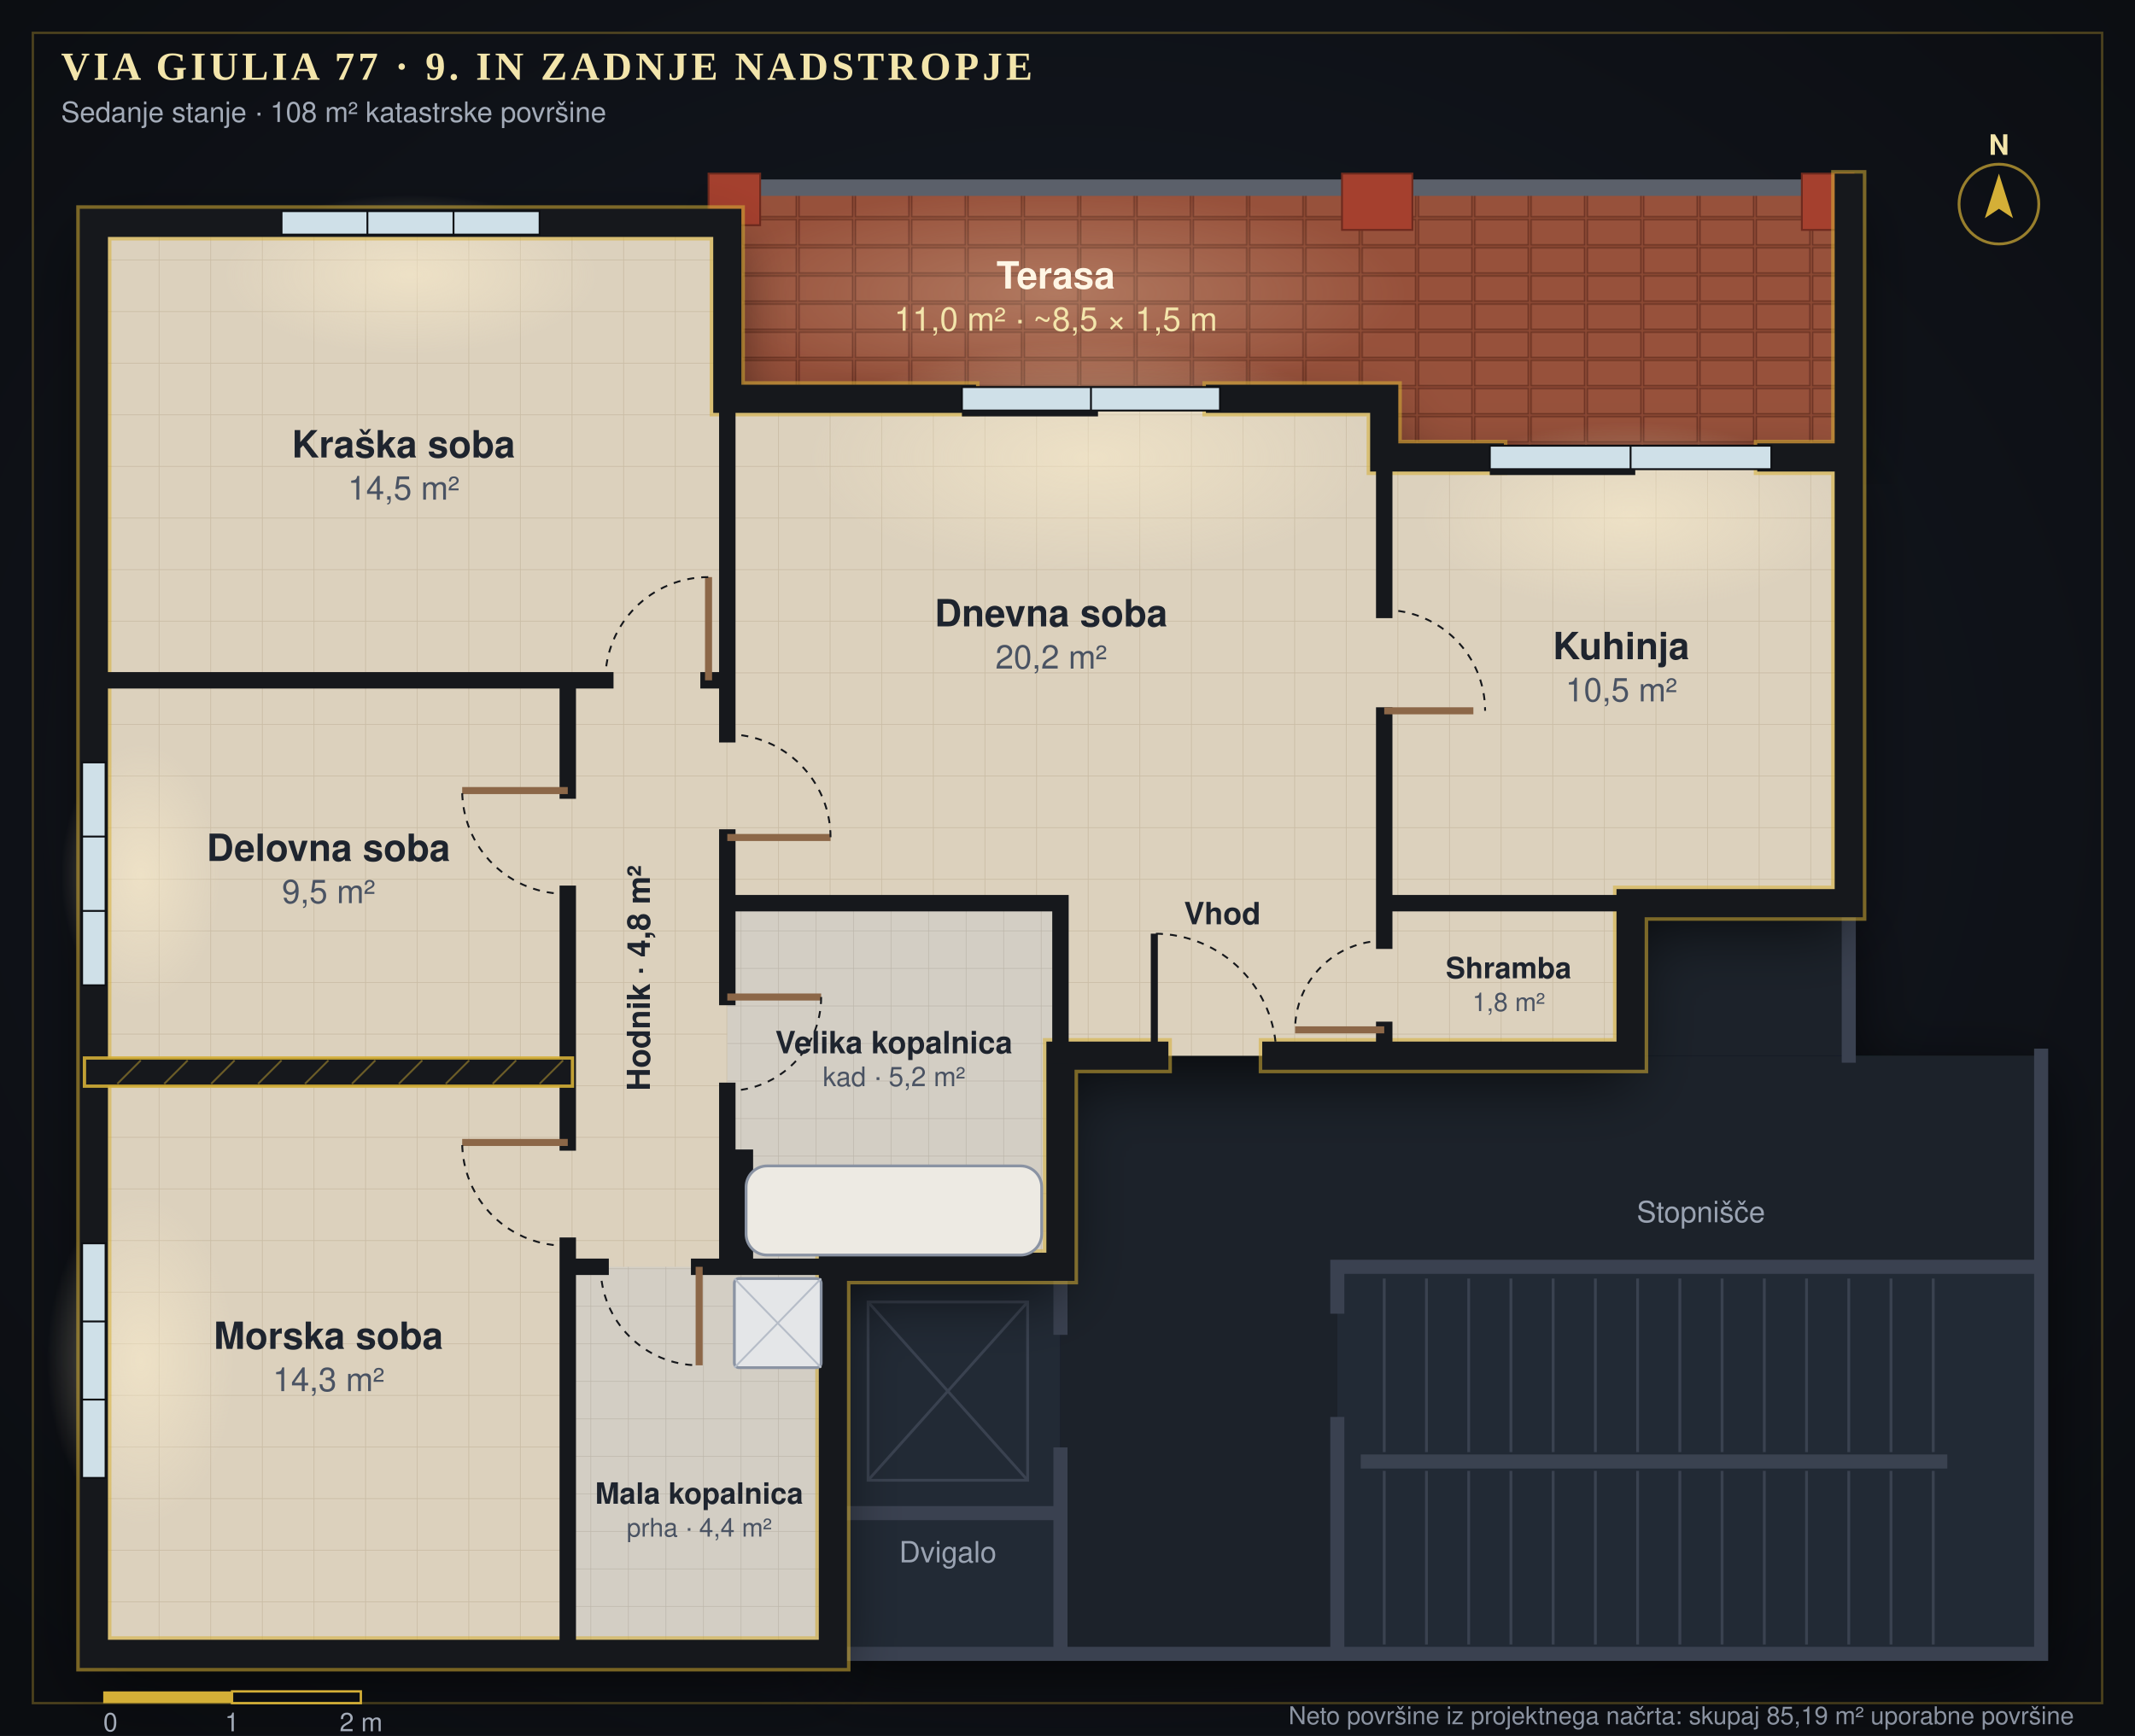
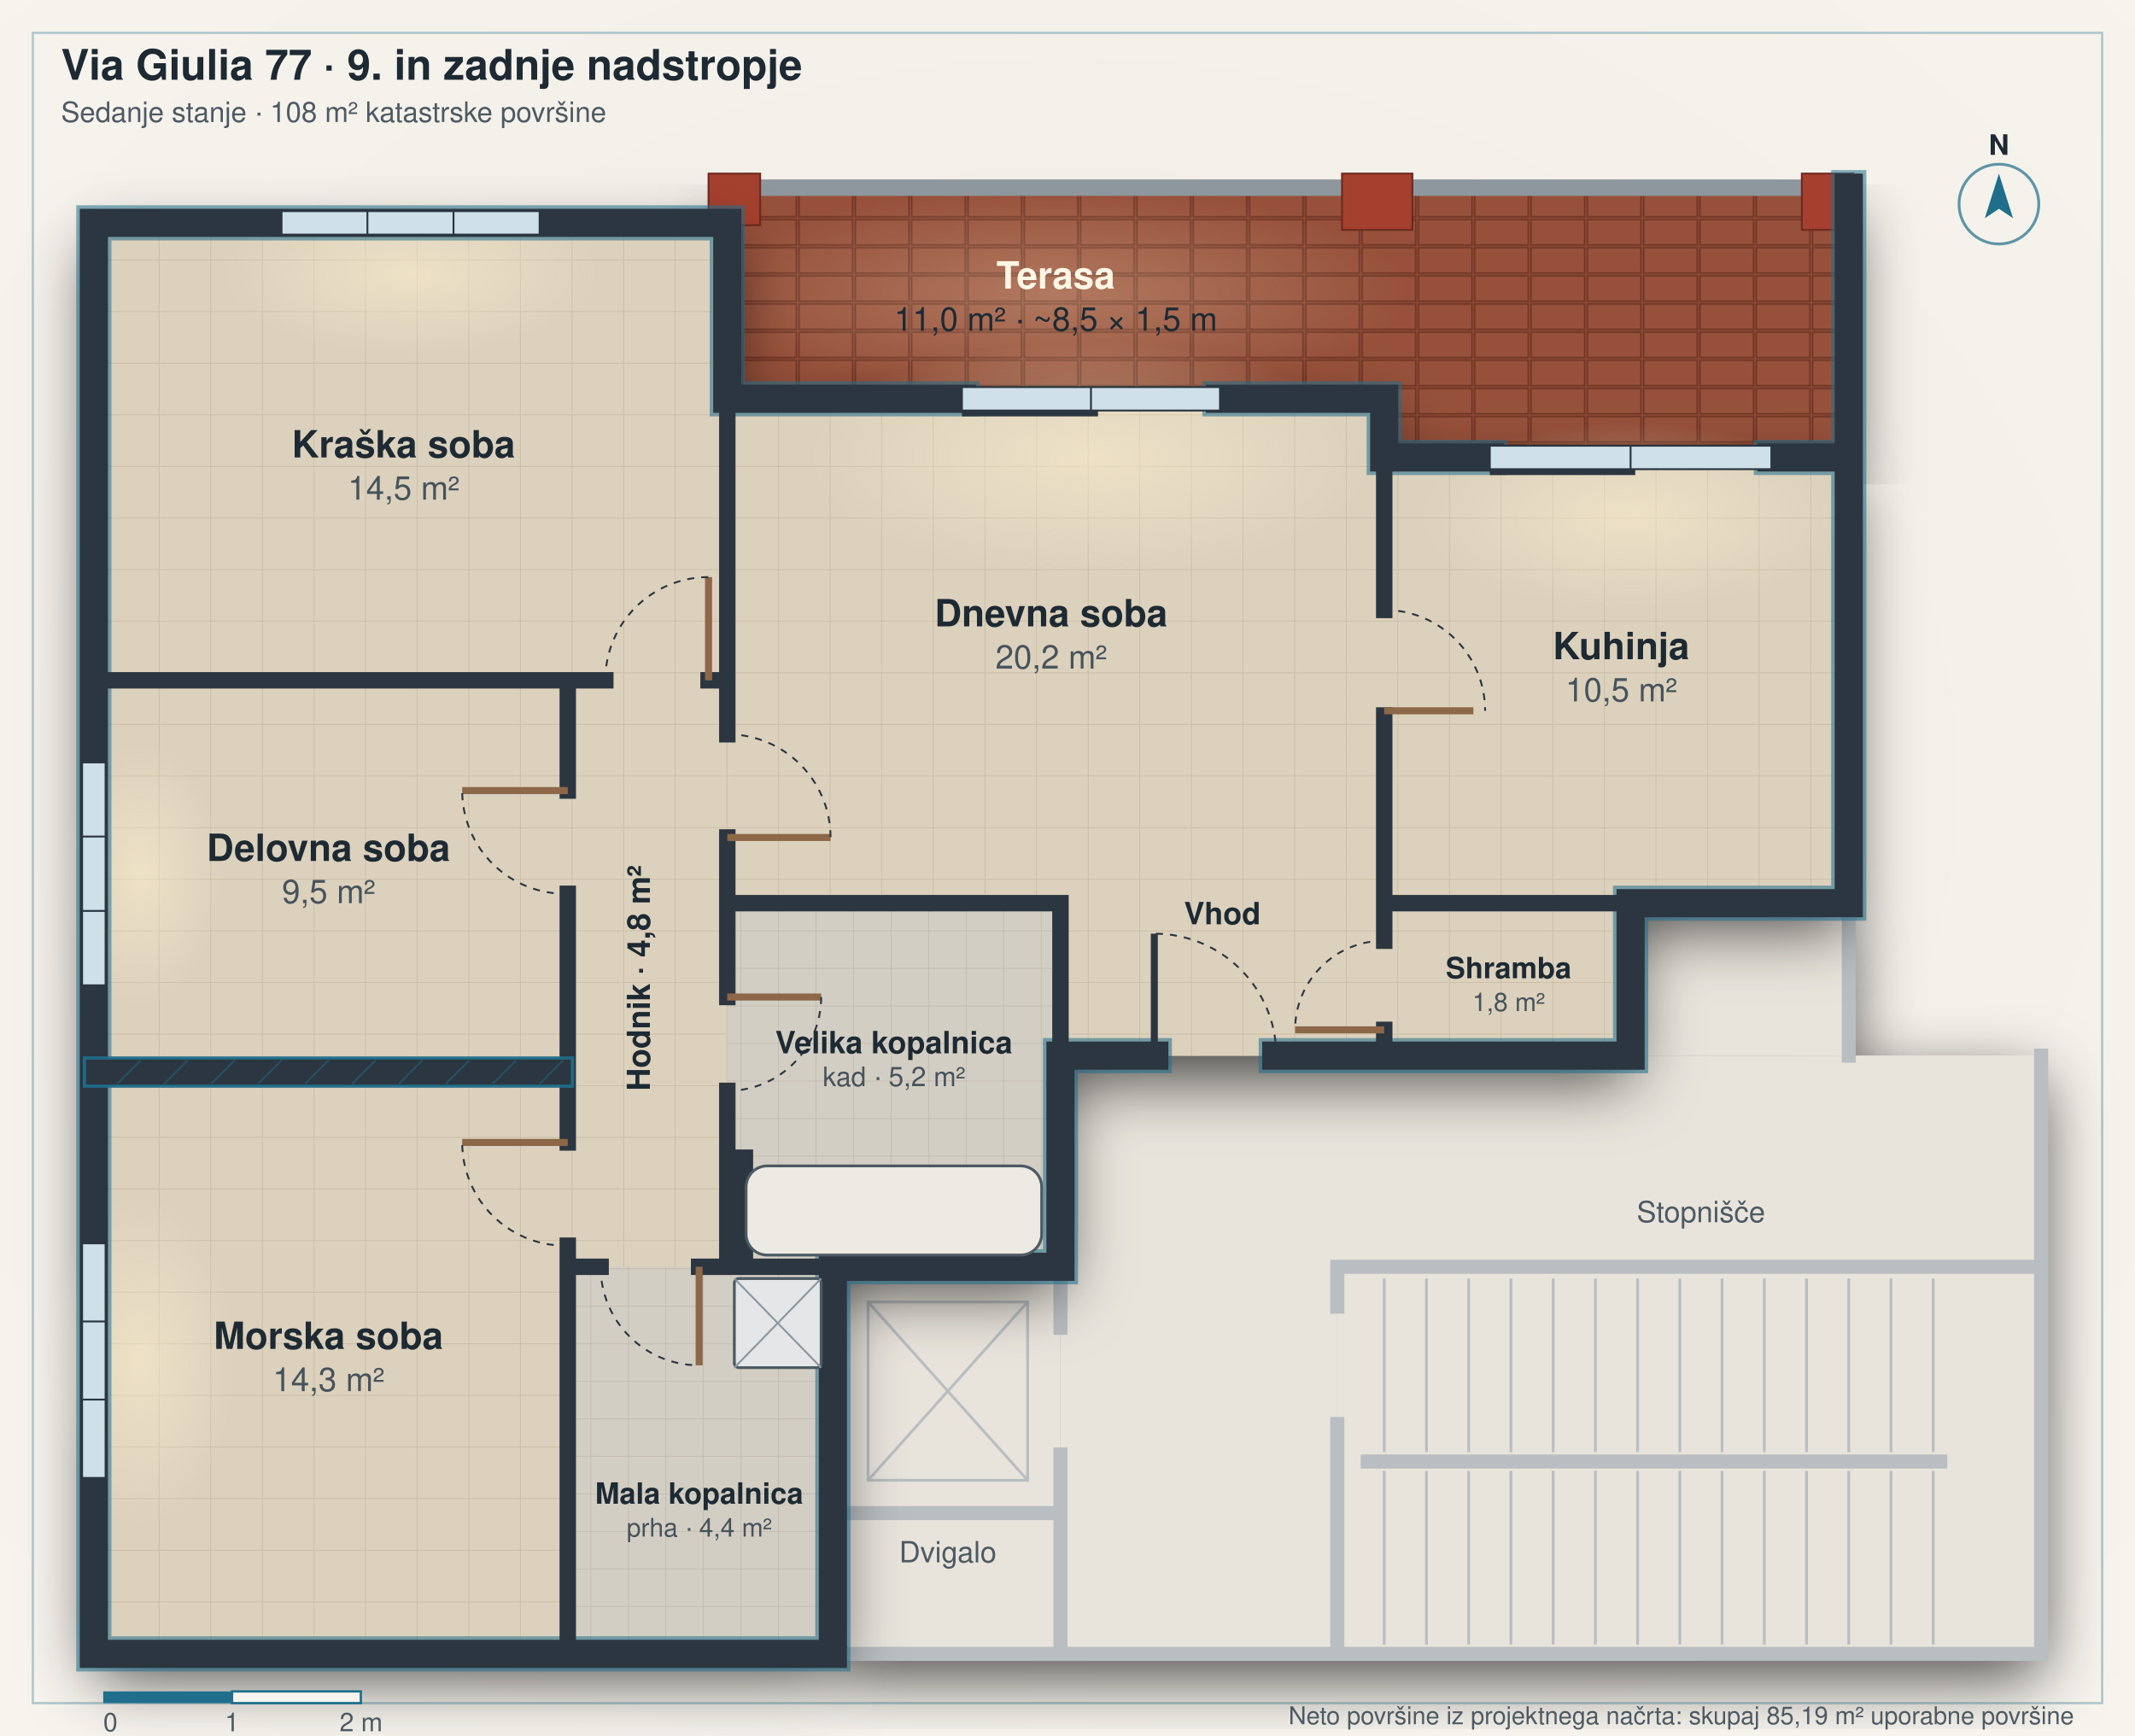
<svg xmlns="http://www.w3.org/2000/svg" viewBox="20 -45 910 740" width="1820" height="1480">
  <defs>
    <pattern id="tile" width="22" height="22" patternUnits="userSpaceOnUse">
      <rect width="22" height="22" fill="#DCD1BD" />
      <path d="M22 0V22H0" fill="none" stroke="#C9BCA5" stroke-width="0.6" />
    </pattern>
    <pattern id="tileb" width="16" height="16" patternUnits="userSpaceOnUse">
      <rect width="16" height="16" fill="#D3CEC4" />
      <path d="M16 0V16H0" fill="none" stroke="#BDB6AA" stroke-width="0.5" />
    </pattern>
    <pattern id="oak" width="252" height="32" patternUnits="userSpaceOnUse">
      <rect x="0" y="0" width="126" height="16" fill="#CBA680" stroke="#A9845E" stroke-width="0.5" />
      <rect x="126" y="0" width="126" height="16" fill="#C59F78" stroke="#A9845E" stroke-width="0.5" />
      <rect x="0" y="16" width="63" height="16" fill="#C7A27B" stroke="#A9845E" stroke-width="0.5" />
      <rect x="63" y="16" width="126" height="16" fill="#CEAA84" stroke="#A9845E" stroke-width="0.5" />
      <rect x="189" y="16" width="63" height="16" fill="#C29C74" stroke="#A9845E" stroke-width="0.5" />
      <path d="M8 6 q40 -2 90 1 M140 10 q35 2 80 -1 M75 24 q30 -2 70 1 M200 22 q20 2 45 0" stroke="#B48E67" stroke-width="0.45" fill="none" opacity="0.7" />
    </pattern>
    <pattern id="mc" width="90" height="90" patternUnits="userSpaceOnUse">
      <rect width="90" height="90" fill="#B1A99E" />
      <circle cx="20" cy="25" r="18" fill="#BDB5AA" opacity="0.5" />
      <circle cx="65" cy="60" r="22" fill="#A49C91" opacity="0.35" />
      <circle cx="70" cy="15" r="10" fill="#C2BBB1" opacity="0.4" />
    </pattern>
    <pattern id="klinker" width="24" height="12" patternUnits="userSpaceOnUse">
      <rect width="24" height="12" fill="#8C4934" />
      <rect x="0.6" y="0.6" width="22.8" height="10.8" fill="#97513B" stroke="#6E3626" stroke-width="0.6" />
    </pattern>
    <filter id="sh" x="-30%" y="-30%" width="160%" height="160%">
      <feDropShadow dx="1.6" dy="2.4" stdDeviation="2" flood-color="#000" flood-opacity="0.32" />
    </filter>
    <filter id="apt" x="-10%" y="-10%" width="120%" height="120%">
      <feDropShadow dx="0" dy="10" stdDeviation="14" flood-color="#000" flood-opacity="0.7" />
    </filter>
    <radialGradient id="sun" cx="50%" cy="50%" r="50%">
      <stop offset="0%" stop-color="#FFF1CF" stop-opacity="0.5" />
      <stop offset="100%" stop-color="#FFF1CF" stop-opacity="0" />
    </radialGradient>
    <radialGradient id="board" cx="50%" cy="45%" r="70%">
-       <stop offset="0%" stop-color="#161B25" />
-       <stop offset="100%" stop-color="#0B0D11" />
+       <stop offset="0%" stop-color="#EFEBE3" />
+       <stop offset="100%" stop-color="#F7F4EE" />
    </radialGradient>
  </defs>
  <rect x="20" y="-45" width="910" height="740" fill="url(#board)" />
-   <rect x="34" y="-31" width="882" height="712" fill="none" stroke="#D4AF37" stroke-opacity="0.32" stroke-width="1" />
+   <rect x="34" y="-31" width="882" height="712" fill="none" stroke="#1F6E8C" stroke-opacity="0.32" stroke-width="1" />
  <g filter="url(#apt)">
-     <polygon points="472,405 890,405 890,495 590,495 590,660 472,660" fill="#1C212B" />
-     <rect x="715" y="340" width="93" height="65" fill="#1C212B" />
-     <rect x="590" y="495" width="300" height="165" fill="#232935" />
-     <rect x="375" y="495" width="97" height="165" fill="#232935" />
-   </g>
-   <g stroke="#3A4250" stroke-width="1.2">
+     <polygon points="472,405 890,405 890,495 590,495 590,660 472,660" fill="#E8E4DC" />
+     <rect x="715" y="340" width="93" height="65" fill="#E8E4DC" />
+     <rect x="590" y="495" width="300" height="165" fill="#E8E4DC" />
+     <rect x="375" y="495" width="97" height="165" fill="#E8E4DC" />
+   </g>
+   <g stroke="#B9BEC2" stroke-width="1.2">
    <line x1="610" y1="500" x2="610" y2="574" />
    <line x1="628" y1="500" x2="628" y2="574" />
    <line x1="646" y1="500" x2="646" y2="574" />
    <line x1="664" y1="500" x2="664" y2="574" />
    <line x1="682" y1="500" x2="682" y2="574" />
    <line x1="700" y1="500" x2="700" y2="574" />
    <line x1="718" y1="500" x2="718" y2="574" />
    <line x1="736" y1="500" x2="736" y2="574" />
    <line x1="754" y1="500" x2="754" y2="574" />
    <line x1="772" y1="500" x2="772" y2="574" />
    <line x1="790" y1="500" x2="790" y2="574" />
    <line x1="808" y1="500" x2="808" y2="574" />
    <line x1="826" y1="500" x2="826" y2="574" />
    <line x1="844" y1="500" x2="844" y2="574" />
    <line x1="610" y1="582" x2="610" y2="656" />
    <line x1="628" y1="582" x2="628" y2="656" />
    <line x1="646" y1="582" x2="646" y2="656" />
    <line x1="664" y1="582" x2="664" y2="656" />
    <line x1="682" y1="582" x2="682" y2="656" />
    <line x1="700" y1="582" x2="700" y2="656" />
    <line x1="718" y1="582" x2="718" y2="656" />
    <line x1="736" y1="582" x2="736" y2="656" />
    <line x1="754" y1="582" x2="754" y2="656" />
    <line x1="772" y1="582" x2="772" y2="656" />
    <line x1="790" y1="582" x2="790" y2="656" />
    <line x1="808" y1="582" x2="808" y2="656" />
    <line x1="826" y1="582" x2="826" y2="656" />
    <line x1="844" y1="582" x2="844" y2="656" />
  </g>
-   <rect x="600" y="575" width="250" height="6" fill="#3A4250" />
-   <rect x="390" y="510" width="68" height="76" fill="none" stroke="#3A4250" stroke-width="1.2" />
-   <path d="M390 510 L458 586 M458 510 L390 586" stroke="#3A4250" stroke-width="1.2" />
-   <g fill="none" stroke="#3A4150" stroke-width="6" stroke-linecap="square">
+   <rect x="600" y="575" width="250" height="6" fill="#B9BEC2" />
+   <rect x="390" y="510" width="68" height="76" fill="none" stroke="#B9BEC2" stroke-width="1.2" />
+   <path d="M390 510 L458 586 M458 510 L390 586" stroke="#B9BEC2" stroke-width="1.2" />
+   <g fill="none" stroke="#B9BEC2" stroke-width="6" stroke-linecap="square">
    <path d="M890,405 L890,660 L375,660 M590,495 L890,495 M590,495 L590,512 M590,562 L590,660 M472,495 L472,521 M472,575 L472,660 M375,600 L472,600 M808,340 L808,405" />
  </g>
  <polygon points="330,35 808,35 808,150 610,150 610,125 330,125" fill="url(#klinker)" filter="url(#apt)" />
  <ellipse cx="470" cy="80" rx="150" ry="45" fill="url(#sun)" opacity="0.5" />
-   <line x1="330" y1="35" x2="808" y2="35" stroke="#5B606A" stroke-width="7" />
+   <line x1="330" y1="35" x2="808" y2="35" stroke="#8E979E" stroke-width="7" />
  <g fill="#A5402E" stroke="#6E2A1E" stroke-width="0.8">
    <rect x="322" y="29" width="22" height="22" />
    <rect x="592" y="29" width="30" height="24" />
    <rect x="788" y="29" width="22" height="24" />
  </g>
  <polygon points="60,50 330,50 330,125 610,125 610,150 808,150 808,340 715,340 715,405 472,405 472,495 375,495 375,660 60,660" fill="url(#tile)" filter="url(#apt)" />
  <rect x="330" y="340" width="142" height="155" fill="url(#tileb)" />
  <rect x="262" y="495" width="113" height="165" fill="url(#tileb)" />
  <ellipse cx="485" cy="150" rx="120" ry="50" fill="url(#sun)" />
  <ellipse cx="715" cy="175" rx="90" ry="40" fill="url(#sun)" />
  <ellipse cx="195" cy="72" rx="80" ry="34" fill="url(#sun)" />
  <ellipse cx="80" cy="535" rx="40" ry="70" fill="url(#sun)" />
  <ellipse cx="80" cy="328" rx="34" ry="56" fill="url(#sun)" />
  <g fill="none" stroke-linecap="square">
-     <path stroke="#D4AF37" stroke-opacity="0.55" stroke-width="15" d="M330,125 L330,50 L60,50 L60,660 L375,660 L375,495 L472,495 L472,405 L512,405 M564,405 L715,405 L715,340 L808,340 L808,150 L775,150 M655,150 L610,150 L610,125 L540,125 M430,125 L330,125 M808,150 L808,35" />
-     <path stroke="#16181C" stroke-width="12" d="M330,125 L330,50 L60,50 L60,660 L375,660 L375,495 L472,495 L472,405 L512,405 M564,405 L715,405 L715,340 L808,340 L808,150 L775,150 M655,150 L610,150 L610,125 L540,125 M430,125 L330,125 M808,150 L808,35" />
-     <path stroke="#16181C" stroke-width="7" d="M330,125 L330,268 M330,312 L330,380 M330,420 L330,495 M60,245 L278,245 M322,245 L330,245 M262,245 L262,292 M262,336 L262,442 M262,486 L262,495 L276,495 M318,495 L375,495 M262,495 L262,660 M330,340 L472,340 M472,340 L472,405 M610,125 L610,215 M610,260 L610,356 M610,394 L610,405 M610,340 L715,340" />
-   </g>
-   <rect x="56" y="406" width="208" height="12" fill="#16181C" stroke="#D4AF37" stroke-opacity="0.9" stroke-width="1.4" />
-   <g stroke="#D4AF37" stroke-opacity="0.45" stroke-width="0.8">
+     <path stroke="#1F6E8C" stroke-opacity="0.55" stroke-width="15" d="M330,125 L330,50 L60,50 L60,660 L375,660 L375,495 L472,495 L472,405 L512,405 M564,405 L715,405 L715,340 L808,340 L808,150 L775,150 M655,150 L610,150 L610,125 L540,125 M430,125 L330,125 M808,150 L808,35" />
+     <path stroke="#2B3640" stroke-width="12" d="M330,125 L330,50 L60,50 L60,660 L375,660 L375,495 L472,495 L472,405 L512,405 M564,405 L715,405 L715,340 L808,340 L808,150 L775,150 M655,150 L610,150 L610,125 L540,125 M430,125 L330,125 M808,150 L808,35" />
+     <path stroke="#2B3640" stroke-width="7" d="M330,125 L330,268 M330,312 L330,380 M330,420 L330,495 M60,245 L278,245 M322,245 L330,245 M262,245 L262,292 M262,336 L262,442 M262,486 L262,495 L276,495 M318,495 L375,495 M262,495 L262,660 M330,340 L472,340 M472,340 L472,405 M610,125 L610,215 M610,260 L610,356 M610,394 L610,405 M610,340 L715,340" />
+   </g>
+   <rect x="56" y="406" width="208" height="12" fill="#2B3640" stroke="#1F6E8C" stroke-opacity="0.9" stroke-width="1.4" />
+   <g stroke="#1F6E8C" stroke-opacity="0.45" stroke-width="0.8">
    <line x1="70" y1="417" x2="80" y2="407" />
    <line x1="90" y1="417" x2="100" y2="407" />
    <line x1="110" y1="417" x2="120" y2="407" />
    <line x1="130" y1="417" x2="140" y2="407" />
    <line x1="150" y1="417" x2="160" y2="407" />
    <line x1="170" y1="417" x2="180" y2="407" />
    <line x1="190" y1="417" x2="200" y2="407" />
    <line x1="210" y1="417" x2="220" y2="407" />
    <line x1="230" y1="417" x2="240" y2="407" />
    <line x1="250" y1="417" x2="260" y2="407" />
  </g>
-   <rect x="330" y="445" width="11" height="50" fill="#16181C" />
-   <g fill="#CFE0E8" stroke="#0E1014" stroke-width="0.8">
+   <rect x="330" y="445" width="11" height="50" fill="#2B3640" />
+   <g fill="#CFE0E8" stroke="#2B3640" stroke-width="0.8">
    <rect x="140" y="45" width="110" height="10" />
    <rect x="55" y="280" width="10" height="95" />
    <rect x="55" y="485" width="10" height="100" />
    <rect x="430" y="120" width="110" height="10" />
    <rect x="655" y="145" width="120" height="10" />
  </g>
-   <g stroke="#0E1014" stroke-width="0.8">
+   <g stroke="#2B3640" stroke-width="0.8">
    <line x1="176.6" y1="45" x2="176.6" y2="55" />
    <line x1="213.3" y1="45" x2="213.3" y2="55" />
    <line x1="55" y1="311.6" x2="65" y2="311.6" />
    <line x1="55" y1="343.3" x2="65" y2="343.3" />
    <line x1="55" y1="518.3" x2="65" y2="518.3" />
    <line x1="55" y1="551.6" x2="65" y2="551.6" />
    <line x1="485" y1="120" x2="485" y2="130" />
    <line x1="715" y1="145" x2="715" y2="155" />
  </g>
-   <g fill="none" stroke="#16181C">
+   <g fill="none" stroke="#2B3640">
    <line x1="512" y1="405" x2="512" y2="353" stroke-width="3" />
    <path d="M564,405 A52,52 0 0 0 512,353" stroke-width="0.8" stroke-dasharray="3 3" />
-     <rect x="430" y="130" width="58" height="2.5" fill="#16181C" stroke="none" />
+     <rect x="430" y="130" width="58" height="2.5" fill="#2B3640" stroke="none" />
    <g stroke="#8C6748" stroke-width="3">
      <line x1="330" y1="312" x2="374" y2="312" />
      <line x1="330" y1="380" x2="370" y2="380" />
      <line x1="322" y1="245" x2="322" y2="201" />
      <line x1="262" y1="292" x2="217" y2="292" />
      <line x1="262" y1="442" x2="217" y2="442" />
      <line x1="318" y1="495" x2="318" y2="537" />
    </g>
    <g stroke-width="0.8" stroke-dasharray="3 3">
      <path d="M330,268 A44,44 0 0 1 374,312" />
      <path d="M370,380 A40,40 0 0 1 330,420" />
      <path d="M278,245 A44,44 0 0 1 322,201" />
      <path d="M262,336 A44,44 0 0 1 217,292" />
      <path d="M262,486 A44,44 0 0 1 217,442" />
      <path d="M276,495 A42,42 0 0 0 318,537" />
    </g>
  </g>
-   <rect x="655" y="155" width="62" height="2.5" fill="#16181C" />
+   <rect x="655" y="155" width="62" height="2.5" fill="#2B3640" />
  <line x1="610" y1="258" x2="648" y2="258" stroke="#8C6748" stroke-width="3" />
-   <path d="M610,215 A43,43 0 0 1 653,258" fill="none" stroke="#16181C" stroke-width="0.8" stroke-dasharray="3 3" />
+   <path d="M610,215 A43,43 0 0 1 653,258" fill="none" stroke="#2B3640" stroke-width="0.8" stroke-dasharray="3 3" />
  <line x1="610" y1="394" x2="572" y2="394" stroke="#8C6748" stroke-width="3" />
-   <path d="M610,356 A38,38 0 0 0 572,394" fill="none" stroke="#16181C" stroke-width="0.8" stroke-dasharray="3 3" />
-   <rect x="338" y="452" width="126" height="38" rx="9" fill="#EDEAE3" stroke="#8A93A3" stroke-width="1.2" />
-   <rect x="333" y="500" width="37" height="38" rx="2" fill="#E4E6E8" stroke="#8A93A3" stroke-width="1.2" />
-   <path d="M333 500 L370 538 M370 500 L333 538" stroke="#B6BDC8" stroke-width="0.8" />
+   <path d="M610,356 A38,38 0 0 0 572,394" fill="none" stroke="#2B3640" stroke-width="0.8" stroke-dasharray="3 3" />
+   <rect x="338" y="452" width="126" height="38" rx="9" fill="#EDEAE3" stroke="#4D5A63" stroke-width="1.2" />
+   <rect x="333" y="500" width="37" height="38" rx="2" fill="#E4E6E8" stroke="#4D5A63" stroke-width="1.2" />
+   <path d="M333 500 L370 538 M370 500 L333 538" stroke="#8E979E" stroke-width="0.8" />
  <g font-family="Segoe UI, Helvetica Neue, Helvetica, Arial, sans-serif" text-anchor="middle">
-     <text x="468" y="222" font-size="16.0" font-weight="700" fill="#1E242E">Dnevna soba</text>
-     <text x="468" y="240" font-size="14.0" fill="#4A5363">20,2 m²</text>
-     <text x="711" y="236" font-size="16.0" font-weight="700" fill="#1E242E">Kuhinja</text>
-     <text x="711" y="254" font-size="14.0" fill="#4A5363">10,5 m²</text>
-     <text x="663" y="372" font-size="12.5" font-weight="700" fill="#1E242E">Shramba</text>
-     <text x="663" y="386" font-size="10.9" fill="#4A5363">1,8 m²</text>
-     <text x="541" y="349" font-size="13.1" font-weight="700" fill="#1E242E">Vhod</text>
-     <text x="192" y="150" font-size="16.0" font-weight="700" fill="#1E242E">Kraška soba</text>
-     <text x="192" y="168" font-size="14.0" fill="#4A5363">14,5 m²</text>
-     <text x="160" y="322" font-size="16.0" font-weight="700" fill="#1E242E">Delovna soba</text>
-     <text x="160" y="340" font-size="14.0" fill="#4A5363">9,5 m²</text>
-     <text x="160" y="530" font-size="16.0" font-weight="700" fill="#1E242E">Morska soba</text>
-     <text x="160" y="548" font-size="14.0" fill="#4A5363">14,3 m²</text>
-     <text x="401" y="404" font-size="13.1" font-weight="700" fill="#1E242E">Velika kopalnica</text>
-     <text x="401" y="418" font-size="11.5" fill="#4A5363">kad · 5,2 m²</text>
-     <text x="318" y="596" font-size="12.5" font-weight="700" fill="#1E242E">Mala kopalnica</text>
-     <text x="318" y="610" font-size="10.9" fill="#4A5363">prha · 4,4 m²</text>
-     <text transform="translate(297 372) rotate(-90)" font-size="13.5" font-weight="700" fill="#1E242E">Hodnik · 4,8 m²</text>
+     <text x="468" y="222" font-size="16.0" font-weight="700" fill="#1D2A33">Dnevna soba</text>
+     <text x="468" y="240" font-size="14.0" fill="#46535C">20,2 m²</text>
+     <text x="711" y="236" font-size="16.0" font-weight="700" fill="#1D2A33">Kuhinja</text>
+     <text x="711" y="254" font-size="14.0" fill="#46535C">10,5 m²</text>
+     <text x="663" y="372" font-size="12.5" font-weight="700" fill="#1D2A33">Shramba</text>
+     <text x="663" y="386" font-size="10.9" fill="#46535C">1,8 m²</text>
+     <text x="541" y="349" font-size="13.1" font-weight="700" fill="#1D2A33">Vhod</text>
+     <text x="192" y="150" font-size="16.0" font-weight="700" fill="#1D2A33">Kraška soba</text>
+     <text x="192" y="168" font-size="14.0" fill="#46535C">14,5 m²</text>
+     <text x="160" y="322" font-size="16.0" font-weight="700" fill="#1D2A33">Delovna soba</text>
+     <text x="160" y="340" font-size="14.0" fill="#46535C">9,5 m²</text>
+     <text x="160" y="530" font-size="16.0" font-weight="700" fill="#1D2A33">Morska soba</text>
+     <text x="160" y="548" font-size="14.0" fill="#46535C">14,3 m²</text>
+     <text x="401" y="404" font-size="13.1" font-weight="700" fill="#1D2A33">Velika kopalnica</text>
+     <text x="401" y="418" font-size="11.5" fill="#46535C">kad · 5,2 m²</text>
+     <text x="318" y="596" font-size="12.5" font-weight="700" fill="#1D2A33">Mala kopalnica</text>
+     <text x="318" y="610" font-size="10.9" fill="#46535C">prha · 4,4 m²</text>
+     <text transform="translate(297 372) rotate(-90)" font-size="13.5" font-weight="700" fill="#1D2A33">Hodnik · 4,8 m²</text>
    <text x="470" y="78" font-size="16" font-weight="700" fill="#FFF6E5">Terasa</text>
-     <text x="470" y="96" font-size="14" fill="#F3E5AB">11,0 m² · ~8,5 × 1,5 m</text>
-     <text x="424" y="621" font-size="12.5" fill="#9AA3B2">Dvigalo</text>
-     <text x="745" y="476" font-size="12.5" fill="#9AA3B2">Stopnišče</text>
-   </g>
-   <text x="46" y="-11" font-family="Georgia, 'Times New Roman', serif" font-size="17" font-weight="700" letter-spacing="1.5" fill="#F3E5AB">VIA GIULIA 77 · 9. IN ZADNJE NADSTROPJE</text>
-   <text x="46" y="7" font-family="Segoe UI, Helvetica Neue, Helvetica, Arial, sans-serif" font-size="12" fill="#A3ABB8">Sedanje stanje · 108 m² katastrske površine</text>
+     <text x="470" y="96" font-size="14" fill="#1D2A33">11,0 m² · ~8,5 × 1,5 m</text>
+     <text x="424" y="621" font-size="12.5" fill="#4D5A63">Dvigalo</text>
+     <text x="745" y="476" font-size="12.5" fill="#4D5A63">Stopnišče</text>
+   </g>
+   <text x="46" y="-11" font-family="Segoe UI, Helvetica Neue, Helvetica, Arial, sans-serif" font-size="18" font-weight="700" fill="#1D2A33">Via Giulia 77 · 9. in zadnje nadstropje</text>
+   <text x="46" y="7" font-family="Segoe UI, Helvetica Neue, Helvetica, Arial, sans-serif" font-size="12" fill="#4D5A63">Sedanje stanje · 108 m² katastrske površine</text>
  <g transform="translate(872 42)">
-     <circle r="17" fill="none" stroke="#D4AF37" stroke-opacity="0.7" stroke-width="1.2" />
-     <path d="M0 -13 L6 6 L0 2 L-6 6 Z" fill="#D4AF37" />
-     <text y="-21" font-family="Segoe UI, Helvetica Neue, Helvetica, Arial, sans-serif" font-size="12" font-weight="700" text-anchor="middle" fill="#F3E5AB">N</text>
-   </g>
-   <g transform="translate(64 676)" font-family="Segoe UI, Helvetica Neue, Helvetica, Arial, sans-serif" font-size="11" fill="#A3ABB8">
-     <rect width="54.9" height="5" fill="#D4AF37" />
-     <rect x="54.9" width="54.9" height="5" fill="#0B0D11" stroke="#D4AF37" stroke-width="1" />
+     <circle r="17" fill="none" stroke="#1F6E8C" stroke-opacity="0.7" stroke-width="1.2" />
+     <path d="M0 -13 L6 6 L0 2 L-6 6 Z" fill="#1F6E8C" />
+     <text y="-21" font-family="Segoe UI, Helvetica Neue, Helvetica, Arial, sans-serif" font-size="12" font-weight="700" text-anchor="middle" fill="#1D2A33">N</text>
+   </g>
+   <g transform="translate(64 676)" font-family="Segoe UI, Helvetica Neue, Helvetica, Arial, sans-serif" font-size="11" fill="#4D5A63">
+     <rect width="54.9" height="5" fill="#1F6E8C" />
+     <rect x="54.9" width="54.9" height="5" fill="#F7F4EE" stroke="#1F6E8C" stroke-width="1" />
    <text x="0" y="17">0</text>
    <text x="54.9" y="17" text-anchor="middle">1</text>
    <text x="109.9" y="17" text-anchor="middle">2 m</text>
  </g>
-   <text x="904" y="690" font-family="Segoe UI, Helvetica Neue, Helvetica, Arial, sans-serif" font-size="10.5" text-anchor="end" fill="#8B93A1">Neto površine iz projektnega načrta: skupaj 85,19 m² uporabne površine</text>
+   <text x="904" y="690" font-family="Segoe UI, Helvetica Neue, Helvetica, Arial, sans-serif" font-size="10.5" text-anchor="end" fill="#4D5A63">Neto površine iz projektnega načrta: skupaj 85,19 m² uporabne površine</text>
</svg>
